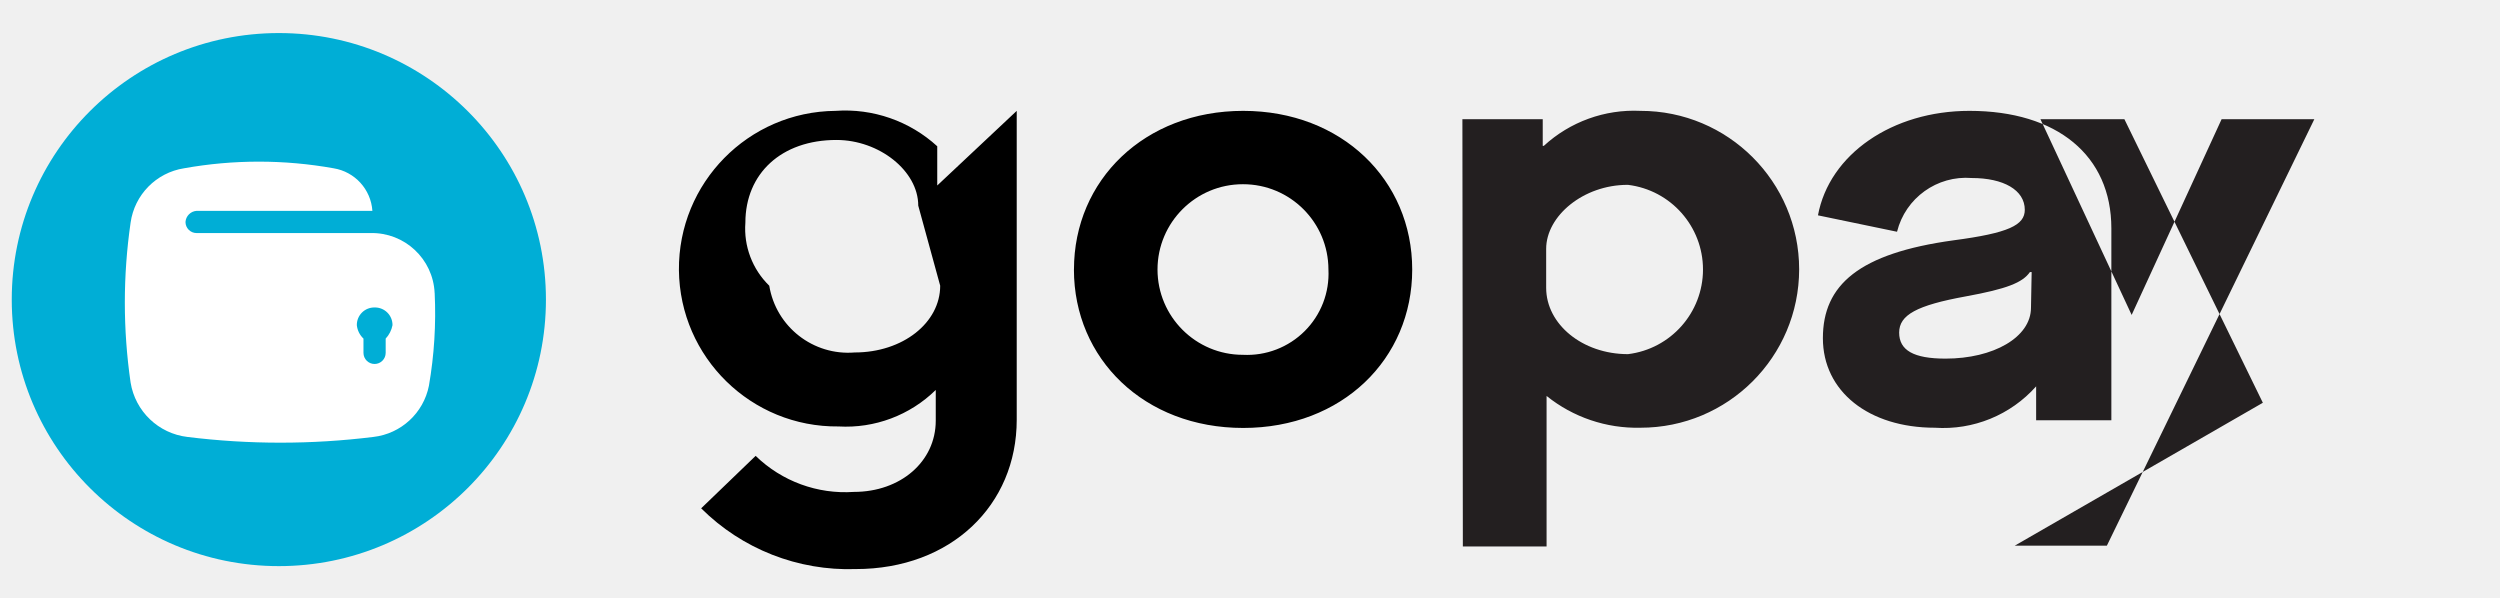
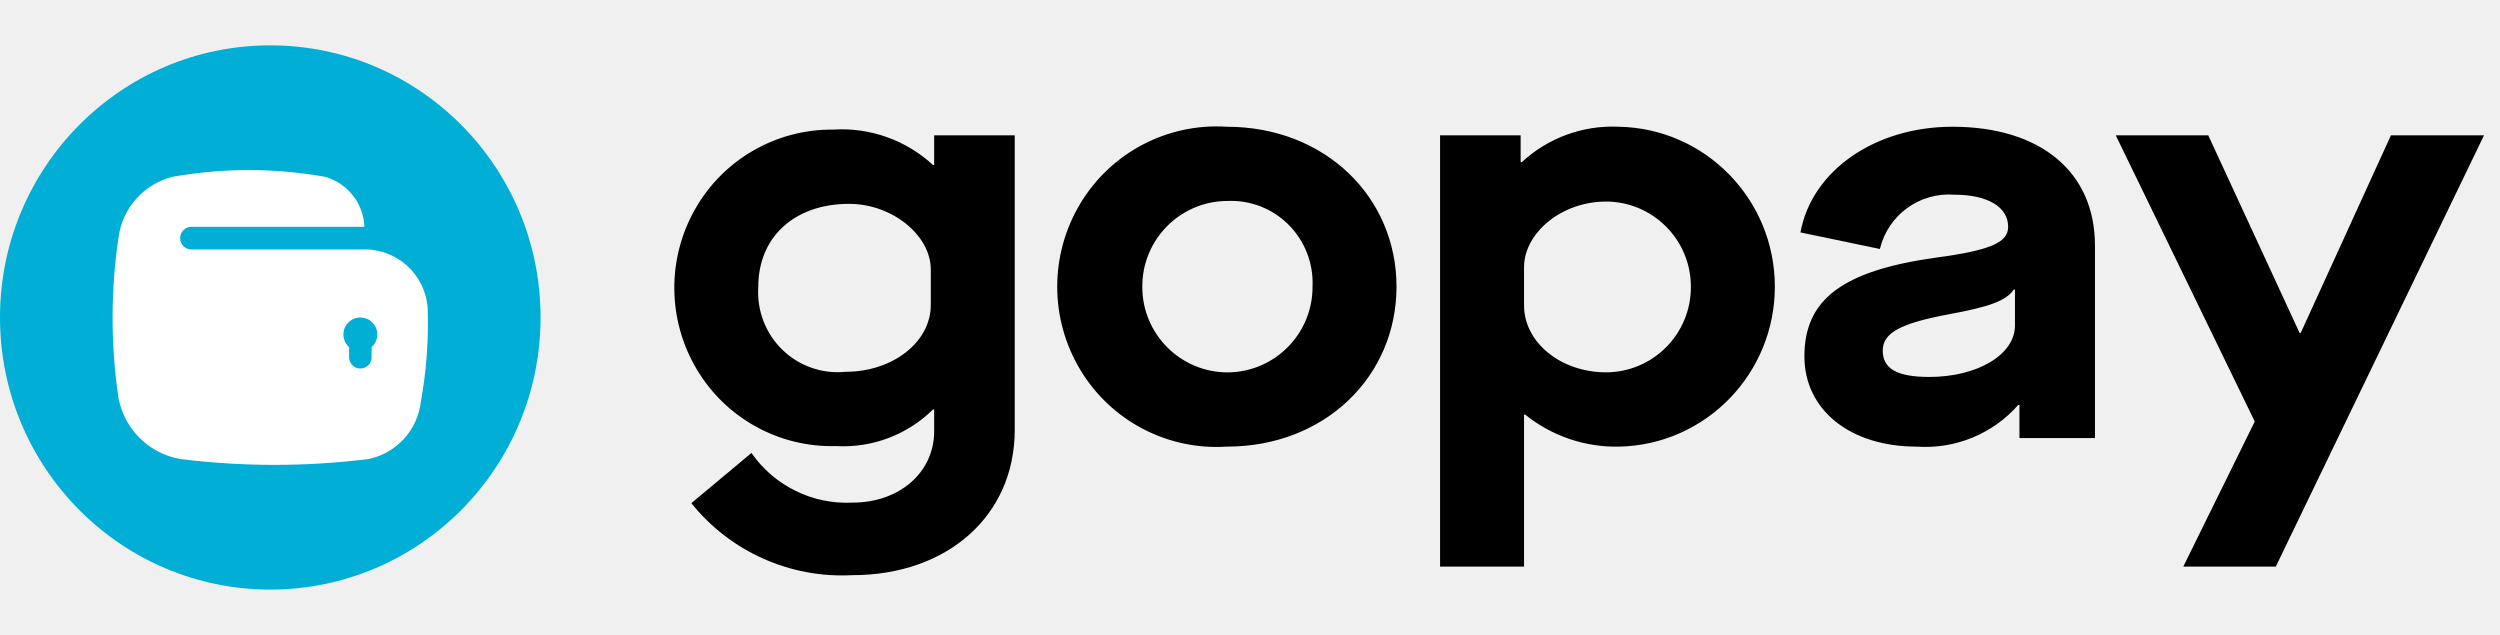
- <svg xmlns="http://www.w3.org/2000/svg" viewBox="0 0 343 82">
-   <g fill="none" fill-rule="evenodd" transform="scale(5.11944)">
-     <path d="M35.602 7.223a2.288 2.288 0 0 0-2.291-2.286 2.288 2.288 0 0 0-2.29 2.286 2.288 2.288 0 0 0 2.29 2.286c.617.031 1.218-.2 1.654-.635a2.175 2.175 0 0 0 .637-1.651m-6.82 0c0-2.4 1.895-4.252 4.535-4.252 2.64 0 4.53 1.852 4.53 4.252 0 2.4-1.879 4.246-4.53 4.246-2.652 0-4.536-1.852-4.536-4.246m-3.584.434c0 .994-1.003 1.789-2.291 1.789a2.144 2.144 0 0 1-2.29-1.789 2.135 2.135 0 0 1-.64-1.689c0-1.314.962-2.217 2.44-2.217 1.145 0 2.193.828 2.193 1.76zm-.079-2.686V3.92a3.653 3.653 0 0 0-2.726-.949 4.233 4.233 0 0 0-4.197 4.269 4.233 4.233 0 0 0 4.278 4.189 3.44 3.44 0 0 0 2.605-.978v.823c0 1.097-.945 1.909-2.193 1.909a3.44 3.44 0 0 1-2.634-.966l-1.46 1.406a5.601 5.601 0 0 0 4.14 1.628c2.56 0 4.317-1.714 4.317-4v-8.28z" fill="#000" fill-rule="nonzero" />
-     <path d="M39.192 3.194h2.153v.715h.029a3.572 3.572 0 0 1 2.588-.938 4.25 4.25 0 0 1 4.255 4.246 4.25 4.25 0 0 1-4.255 4.246 3.865 3.865 0 0 1-2.514-.852v4.035h-2.244zm4.427 1.76c-1.186 0-2.182.835-2.182 1.715v1.045c0 .972.968 1.777 2.193 1.777A2.287 2.287 0 0 0 45.64 7.223a2.287 2.287 0 0 0-2.01-2.269zm8.738 1.486c1.472-.194 1.907-.406 1.907-.817 0-.532-.572-.852-1.42-.852a1.907 1.907 0 0 0-2.004 1.44l-2.119-.44c.304-1.634 1.987-2.8 4.06-2.8 2.348 0 3.803 1.195 3.803 3.149v5.143h-2.016v-.909a3.33 3.33 0 0 1-2.715 1.109c-1.77 0-3-.972-3-2.4 0-1.429.968-2.274 3.504-2.623zm2.09.851h-.045c-.2.286-.624.452-1.718.652-1.317.24-1.787.497-1.787.971 0 .475.39.697 1.243.697 1.282 0 2.29-.571 2.29-1.365l.018-.955zm6.197 3.503l-3.711-7.6h-2.25l2.445 5.246 2.411-5.246h2.485l-5.56 11.429h-2.468z" fill="#231f20" fill-rule="nonzero" />
-     <ellipse cx="7.473" cy="8.029" rx="7.158" ry="7.143" fill="#00aed6" fill-rule="nonzero" />
-     <path d="M11.648 7.851A1.682 1.682 0 0 0 9.93 6.246H5.268A.297.297 0 0 1 4.971 5.949a.32.32 0 0 1 .297-.298H9.98A1.241 1.241 0 0 0 8.94 4.51a11.374 11.374 0 0 0-4.008 0A1.716 1.716 0 0 0 3.5 5.967a14.928 14.928 0 0 0 0 4.285 1.75 1.75 0 0 0 1.523 1.458c1.654.205 3.328.205 4.982 0a1.717 1.717 0 0 0 1.49-1.372c.142-.82.194-1.654.154-2.486zm-1.312 1.223v.383a.297.297 0 0 1-.595 0V9.074a.571.571 0 0 1-.178-.36.468.468 0 0 1 .476-.474.47.47 0 0 1 .48.474.72.72 0 0 1-.183.36z" fill="#fff" />
-     <path d="M0 0h67v16H0z" />
+ <svg xmlns="http://www.w3.org/2000/svg" width="63" height="16" viewBox="0 0 63 16">
+   <g fill="none" fill-rule="evenodd">
+     <path fill="#FFF" fill-opacity=".01" d="M0 0h63v16H0z" />
+     <g transform="translate(0 1.143)">
+       <ellipse cx="6.811" cy="6.857" fill="#00AED6" fill-rule="nonzero" rx="6.811" ry="6.857" />
+       <path fill="#FFF" d="M10.778 6.644a1.587 1.587 0 0 0-1.652-1.5H4.824a.285.285 0 0 1-.284-.286c0-.158.127-.286.284-.286h4.359a1.362 1.362 0 0 0-.993-1.26 10.97 10.97 0 0 0-3.84 0 1.82 1.82 0 0 0-1.362 1.526 13.711 13.711 0 0 0 0 4.06 1.92 1.92 0 0 0 1.552 1.526 19.13 19.13 0 0 0 4.748 0 1.669 1.669 0 0 0 1.317-1.44c.14-.772.199-1.556.173-2.34zm-1.413.96v.254a.285.285 0 0 1-.284.286.285.285 0 0 1-.284-.286v-.254a.427.427 0 0 1 .284-.746.427.427 0 0 1 .284.746z" />
+     </g>
+     <g fill="#000" fill-rule="nonzero">
+       <path d="M18.937 11.414a2.921 2.921 0 0 0 2.545 1.252c1.187 0 2.059-.763 2.059-1.8v-.547h-.029c-.65.64-1.537.974-2.444.922a3.955 3.955 0 0 1-3.513-1.94 4.012 4.012 0 0 1-.037-4.033 3.956 3.956 0 0 1 3.478-2.002 3.39 3.39 0 0 1 2.516.892h.029V3.41h2.03v7.428c0 2.159-1.7 3.656-4.089 3.656a4.87 4.87 0 0 1-4.06-1.814l1.515-1.266zm4.519-4.622c0-.863-.973-1.655-2.059-1.655-1.373 0-2.288.835-2.288 2.087-.04.594.18 1.175.605 1.588a1.995 1.995 0 0 0 1.597.557c1.187 0 2.145-.748 2.145-1.684v-.893zM30.916 3.194c2.474 0 4.276 1.77 4.276 4.03 0 2.26-1.802 4.031-4.276 4.031a4.005 4.005 0 0 1-3.692-1.935 4.063 4.063 0 0 1 0-4.191 4.005 4.005 0 0 1 3.692-1.935zm0 1.87a2.152 2.152 0 0 0-2.13 2.17 2.152 2.152 0 0 0 2.15 2.15 2.152 2.152 0 0 0 2.14-2.16 2.075 2.075 0 0 0-.605-1.562 2.045 2.045 0 0 0-1.555-.597zM36.29 3.41h2.03v.676h.03a3.359 3.359 0 0 1 2.444-.892c2.18.04 3.928 1.828 3.932 4.023.004 2.196-1.738 3.99-3.918 4.038-.86.02-1.7-.265-2.373-.806h-.029v3.829H36.29V3.41zm4.176 1.67c-1.116 0-2.06.791-2.06 1.655v.964c0 .922.916 1.684 2.073 1.684a2.145 2.145 0 0 0 2.131-2.158 2.145 2.145 0 0 0-2.144-2.146zM48.803 6.49c1.387-.187 1.802-.388 1.802-.777 0-.504-.53-.806-1.344-.806a1.79 1.79 0 0 0-1.888 1.367l-2.002-.417c.286-1.555 1.874-2.663 3.832-2.663 2.216 0 3.59 1.137 3.59 2.993v4.852H50.89v-.835h-.03a3.117 3.117 0 0 1-2.559 1.051c-1.673 0-2.83-.921-2.83-2.275 0-1.425.943-2.159 3.331-2.49zm1.973.806h-.028c-.187.274-.587.432-1.616.62-1.244.23-1.687.474-1.687.92 0 .461.372.663 1.172.663 1.216 0 2.16-.562 2.16-1.296v-.907zM56.82 10.622L53.317 3.41h2.331l2.302 4.98h.028l2.274-4.98h2.345L57.35 14.278h-2.331z" />
+     </g>
  </g>
</svg>
